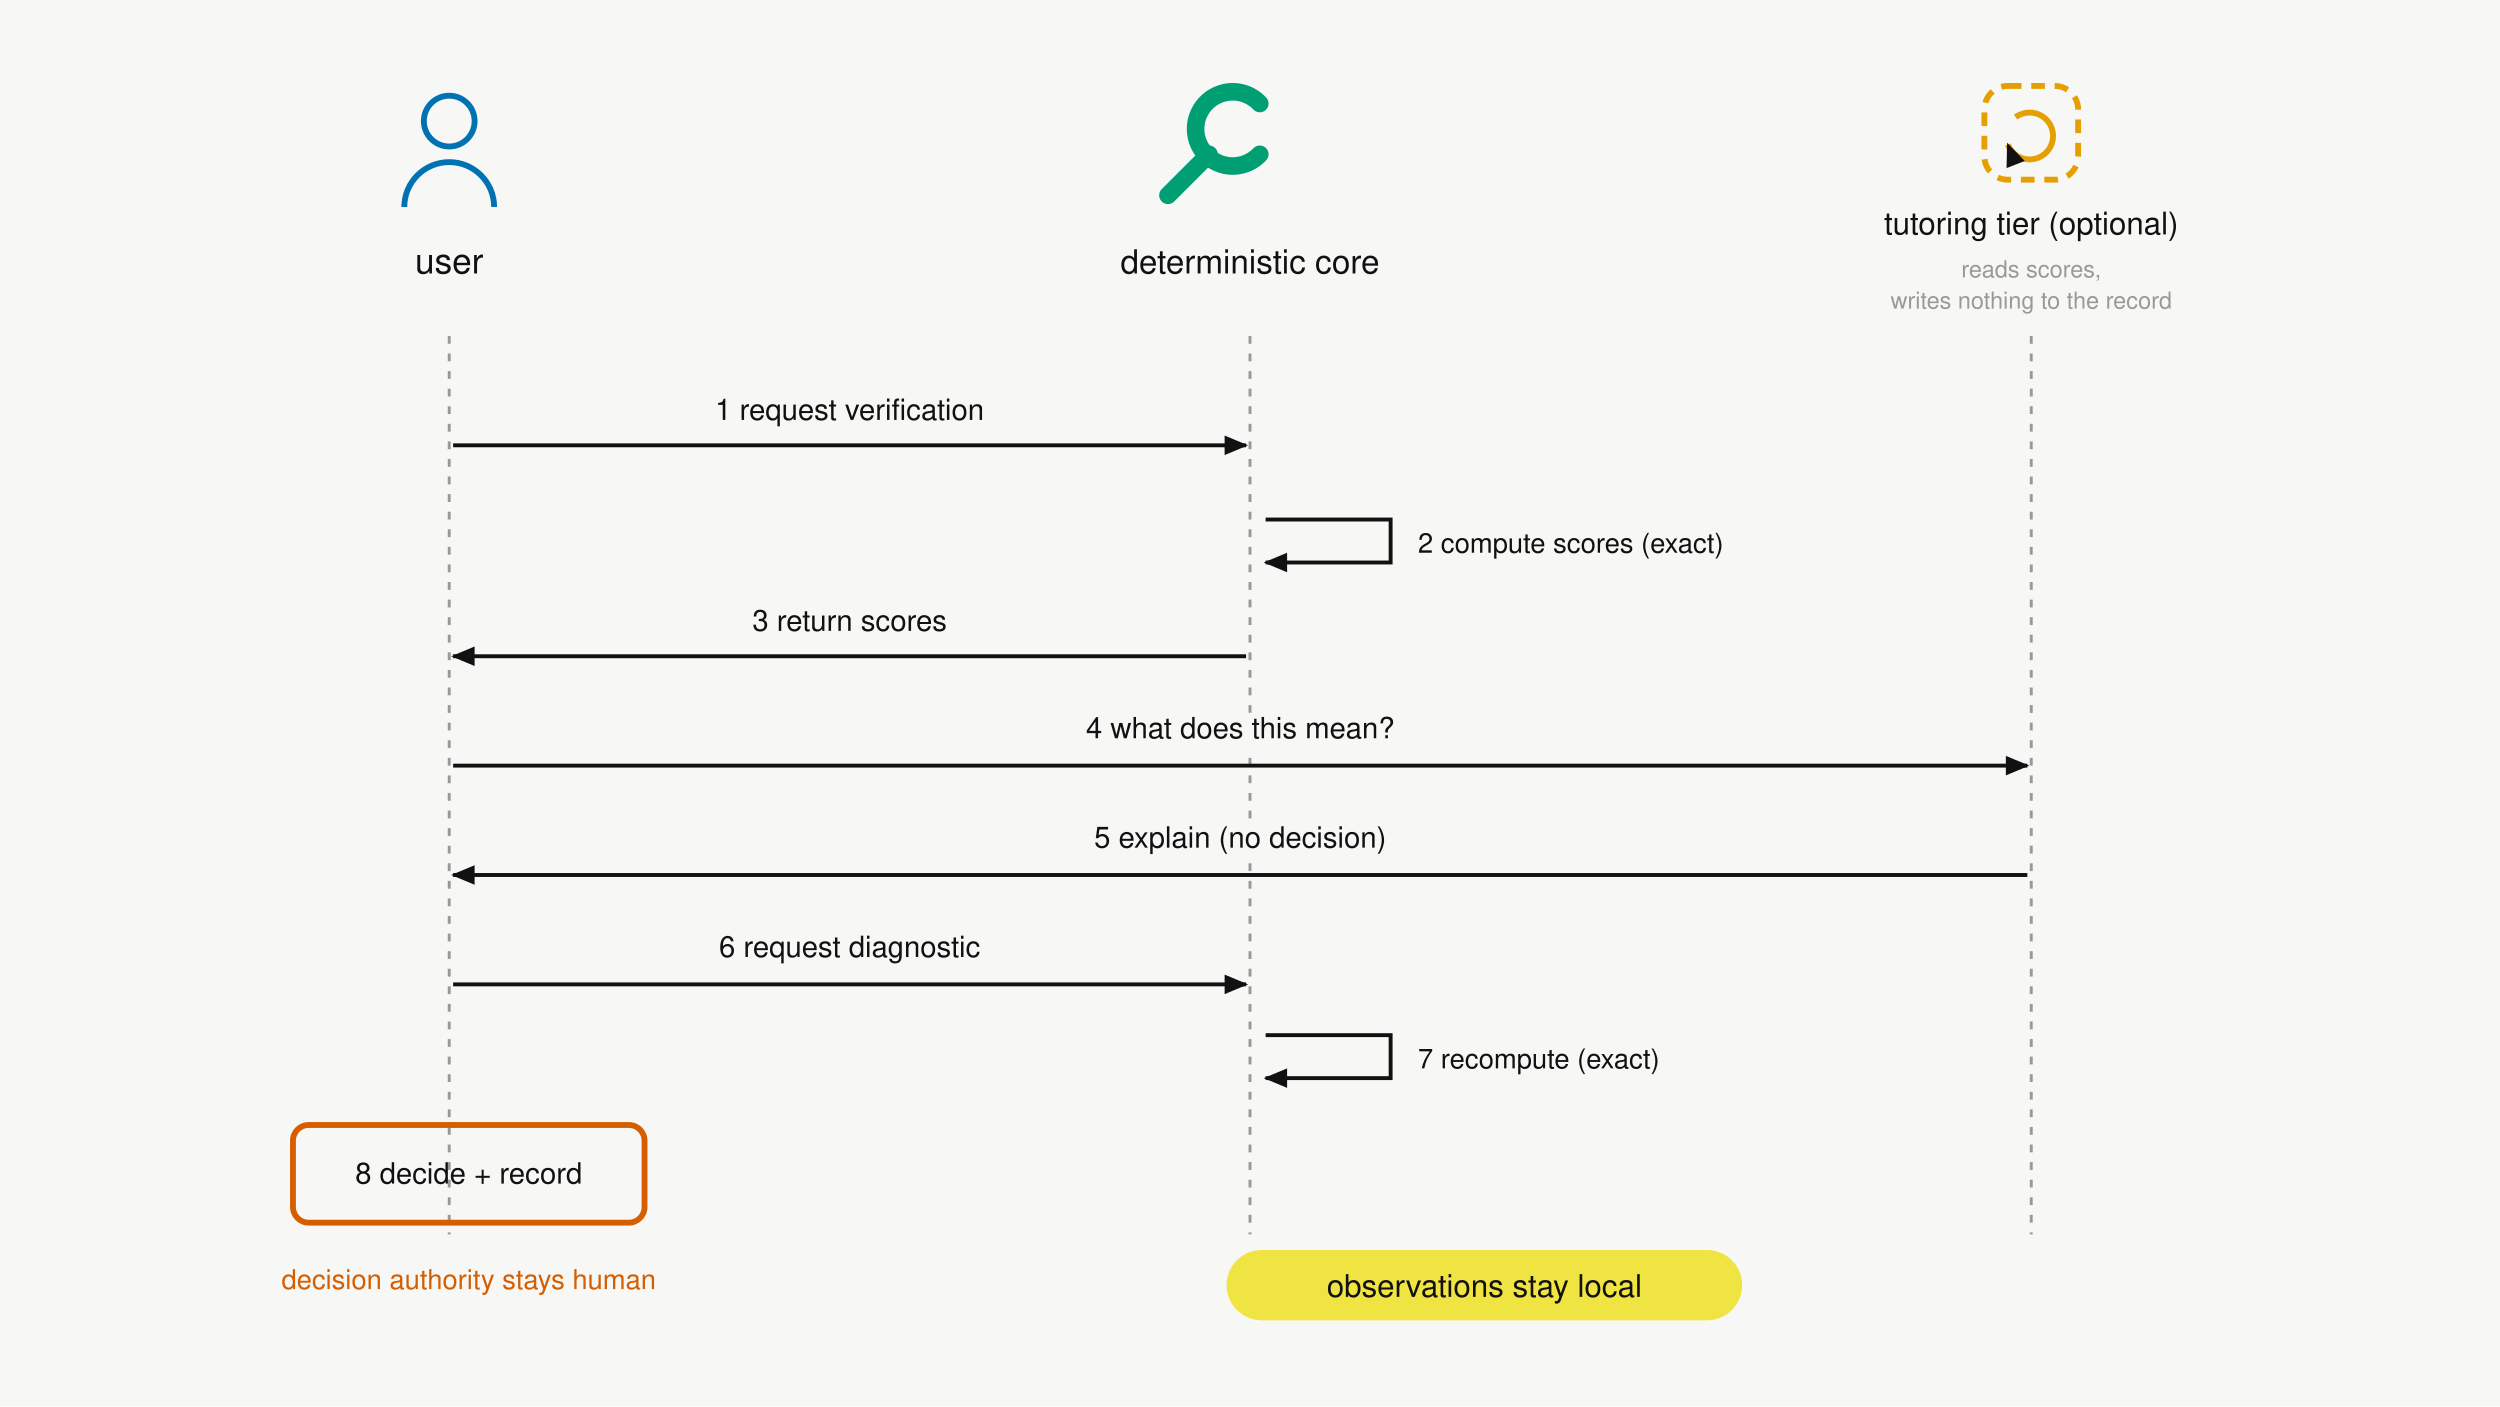
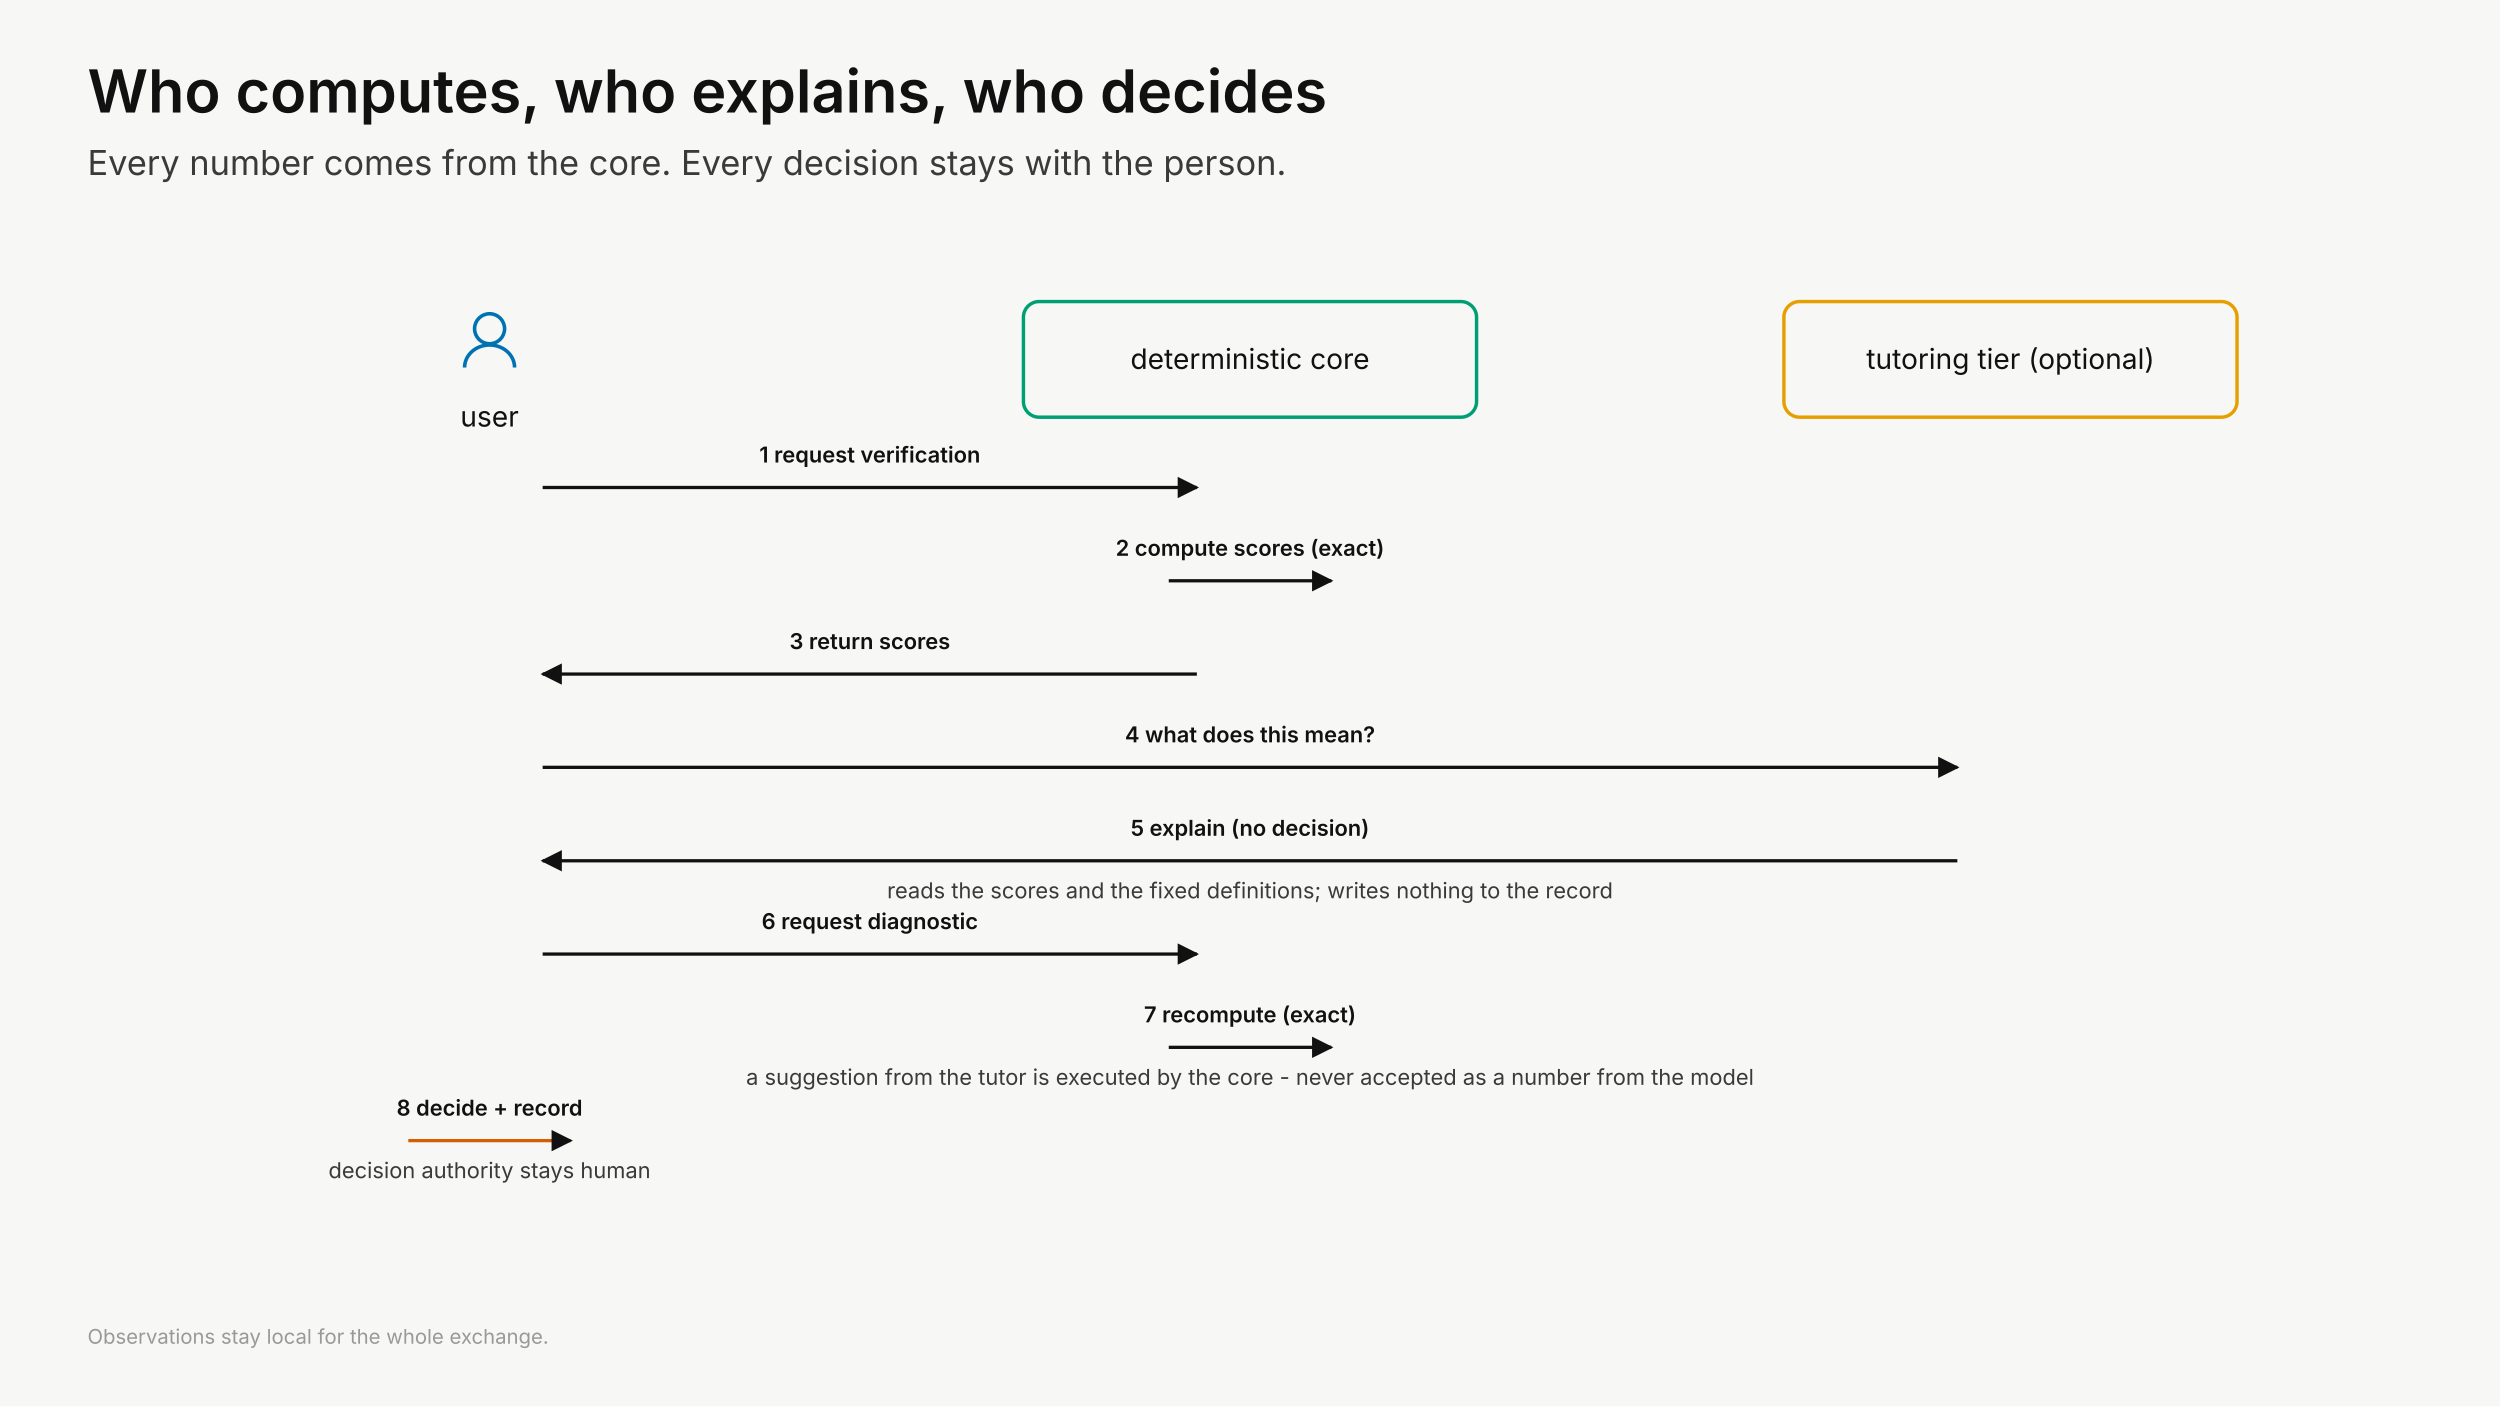
- <svg xmlns="http://www.w3.org/2000/svg" width="1280" height="720" viewBox="0 0 1280 720" font-family="Helvetica, Arial, sans-serif">
+ <svg xmlns="http://www.w3.org/2000/svg" width="1600" height="900" viewBox="0 0 1600 900" role="img">
  <defs>
-     <marker id="ah" markerWidth="12" markerHeight="10" refX="11" refY="5" orient="auto" markerUnits="userSpaceOnUse">
-       <path d="M0,0 L12,5 L0,10 Z" fill="#111111" />
-     </marker>
-     <marker id="ahG" markerWidth="12" markerHeight="10" refX="11" refY="5" orient="auto" markerUnits="userSpaceOnUse">
-       <path d="M0,0 L12,5 L0,10 Z" fill="#009E73" />
+     <marker id="ah142" viewBox="0 0 10 10" refX="9" refY="5" markerWidth="6.5" markerHeight="6.5" orient="auto-start-reverse">
+       <path d="M0,0 L10,5 L0,10 z" fill="#111111" />
    </marker>
  </defs>
-   <rect width="1280" height="720" fill="#F7F7F5" />
-   <circle cx="230" cy="62" r="13" fill="none" stroke="#0072B2" stroke-width="3" />
-   <path d="M207,106 a23,23 0 0 1 46,0" fill="none" stroke="#0072B2" stroke-width="3" />
-   <text x="230" y="140" font-size="18" fill="#111111" text-anchor="middle">user</text>
-   <g stroke="#009E73" stroke-width="9" fill="none" stroke-linecap="round" transform="translate(632,66)">
-     <path d="M13,-13 A19,19 0 1 0 13,13" />
-     <path d="M-13,13 L-34,34" />
-   </g>
-   <text x="640" y="140" font-size="17" fill="#111111" text-anchor="middle">deterministic core</text>
-   <rect x="1016" y="44" width="48" height="48" rx="12" fill="none" stroke="#E69F00" stroke-width="3" stroke-dasharray="7 5" />
-   <path d="M1032,60 a12,12 0 1 1 -4,14" fill="none" stroke="#E69F00" stroke-width="3" marker-end="url(#ah)" />
-   <text x="1040" y="120" font-size="16" fill="#111111" text-anchor="middle">tutoring tier (optional)</text>
-   <text x="1040" y="142" font-size="12" fill="#999999" text-anchor="middle">reads scores,</text>
-   <text x="1040" y="158" font-size="12" fill="#999999" text-anchor="middle">writes nothing to the record</text>
-   <line x1="230" y1="172" x2="230" y2="632" stroke="#999999" stroke-width="1.5" stroke-dasharray="4 5" />
-   <line x1="640" y1="172" x2="640" y2="632" stroke="#999999" stroke-width="1.5" stroke-dasharray="4 5" />
-   <line x1="1040" y1="172" x2="1040" y2="632" stroke="#999999" stroke-width="1.5" stroke-dasharray="4 5" />
-   <rect x="260" y="203" width="150" height="18" fill="#F7F7F5" />
-   <text x="435" y="215" font-size="15" fill="#111111" text-anchor="middle">1 request verification</text>
-   <line x1="232" y1="228" x2="638" y2="228" stroke="#111111" stroke-width="2" marker-end="url(#ah)" />
-   <path d="M648,266 h64 v22 h-64" fill="none" stroke="#111111" stroke-width="2" marker-end="url(#ah)" />
-   <text x="726" y="283" font-size="14" fill="#111111" text-anchor="start">2 compute scores (exact)</text>
-   <rect x="380" y="311" width="120" height="18" fill="#F7F7F5" />
-   <text x="435" y="323" font-size="15" fill="#111111" text-anchor="middle">3 return scores</text>
-   <line x1="638" y1="336" x2="232" y2="336" stroke="#111111" stroke-width="2" marker-end="url(#ah)" />
-   <rect x="545" y="365" width="190" height="18" fill="#F7F7F5" />
-   <text x="635" y="378" font-size="15" fill="#111111" text-anchor="middle">4 what does this mean?</text>
-   <line x1="232" y1="392" x2="1038" y2="392" stroke="#111111" stroke-width="2" marker-end="url(#ah)" />
-   <rect x="545" y="421" width="190" height="18" fill="#F7F7F5" />
-   <text x="635" y="434" font-size="15" fill="#111111" text-anchor="middle">5 explain (no decision)</text>
-   <line x1="1038" y1="448" x2="232" y2="448" stroke="#111111" stroke-width="2" marker-end="url(#ah)" />
-   <rect x="365" y="477" width="150" height="18" fill="#F7F7F5" />
-   <text x="435" y="490" font-size="15" fill="#111111" text-anchor="middle">6 request diagnostic</text>
-   <line x1="232" y1="504" x2="638" y2="504" stroke="#111111" stroke-width="2" marker-end="url(#ah)" />
-   <path d="M648,530 h64 v22 h-64" fill="none" stroke="#111111" stroke-width="2" marker-end="url(#ah)" />
-   <text x="726" y="547" font-size="14" fill="#111111" text-anchor="start">7 recompute (exact)</text>
-   <rect x="150" y="576" width="180" height="50" rx="8" fill="none" stroke="#D55E00" stroke-width="3" />
-   <text x="240" y="606" font-size="15" fill="#111111" text-anchor="middle">8 decide + record</text>
-   <text x="240" y="660" font-size="14" fill="#D55E00" text-anchor="middle">decision authority stays human</text>
-   <rect x="628" y="640" width="264" height="36" rx="18" fill="#F0E442" />
-   <text x="760" y="664" font-size="16" fill="#111111" text-anchor="middle">observations stay local</text>
+   <rect width="1600" height="900" fill="#F7F7F5" />
+   <text x="56.0" y="72.0" font-family="Inter, 'Helvetica Neue', Helvetica, Arial, sans-serif" font-size="38" fill="#111111" font-weight="600" text-anchor="start">Who computes, who explains, who decides</text>
+   <text x="56.0" y="112.0" font-family="Inter, 'Helvetica Neue', Helvetica, Arial, sans-serif" font-size="22" fill="#3A3A3A" font-weight="400" text-anchor="start">Every number comes from the core. Every decision stays with the person.</text>
+   <circle cx="313.333" cy="210.4" r="9.6" fill="none" stroke="#0072B2" stroke-width="2.3" />
+   <path d="M297.333,235.2 a16,14.4 0 0 1 32,0" fill="none" stroke="#0072B2" stroke-width="2.3" />
+   <text x="313.3" y="273.0" font-family="Inter, 'Helvetica Neue', Helvetica, Arial, sans-serif" font-size="18" fill="#111111" font-weight="400" text-anchor="middle">user</text>
+   <rect x="655.0" y="193.0" width="290.0" height="74.0" rx="10" fill="none" stroke="#009E73" stroke-width="2.2" />
+   <text x="800.0" y="236.1" font-family="Inter, 'Helvetica Neue', Helvetica, Arial, sans-serif" font-size="18" fill="#111111" font-weight="400" text-anchor="middle">deterministic core</text>
+   <rect x="1141.7" y="193.0" width="290.0" height="74.0" rx="10" fill="none" stroke="#E69F00" stroke-width="2.2" />
+   <text x="1286.7" y="236.1" font-family="Inter, 'Helvetica Neue', Helvetica, Arial, sans-serif" font-size="18" fill="#111111" font-weight="400" text-anchor="middle">tutoring tier (optional)</text>
+   <line x1="347.3" y1="312.0" x2="766.0" y2="312.0" stroke="#111111" stroke-width="2.1" marker-end="url(#ah142)" />
+   <text x="556.7" y="296.0" font-family="Inter, 'Helvetica Neue', Helvetica, Arial, sans-serif" font-size="14" fill="#111111" font-weight="600" text-anchor="middle">1 request verification</text>
+   <line x1="748.0" y1="371.7" x2="852.0" y2="371.7" stroke="#111111" stroke-width="2.1" marker-end="url(#ah142)" />
+   <text x="800.0" y="355.7" font-family="Inter, 'Helvetica Neue', Helvetica, Arial, sans-serif" font-size="14" fill="#111111" font-weight="600" text-anchor="middle">2 compute scores (exact)</text>
+   <line x1="766.0" y1="431.4" x2="347.3" y2="431.4" stroke="#111111" stroke-width="2.1" marker-end="url(#ah142)" />
+   <text x="556.7" y="415.4" font-family="Inter, 'Helvetica Neue', Helvetica, Arial, sans-serif" font-size="14" fill="#111111" font-weight="600" text-anchor="middle">3 return scores</text>
+   <line x1="347.3" y1="491.1" x2="1252.7" y2="491.1" stroke="#111111" stroke-width="2.1" marker-end="url(#ah142)" />
+   <text x="800.0" y="475.1" font-family="Inter, 'Helvetica Neue', Helvetica, Arial, sans-serif" font-size="14" fill="#111111" font-weight="600" text-anchor="middle">4 what does this mean?</text>
+   <line x1="1252.7" y1="550.9" x2="347.3" y2="550.9" stroke="#111111" stroke-width="2.1" marker-end="url(#ah142)" />
+   <text x="800.0" y="534.9" font-family="Inter, 'Helvetica Neue', Helvetica, Arial, sans-serif" font-size="14" fill="#111111" font-weight="600" text-anchor="middle">5 explain (no decision)</text>
+   <text x="800.0" y="574.9" font-family="Inter, 'Helvetica Neue', Helvetica, Arial, sans-serif" font-size="14" fill="#3A3A3A" font-weight="400" text-anchor="middle">reads the scores and the fixed definitions; writes nothing to the record</text>
+   <line x1="347.3" y1="610.6" x2="766.0" y2="610.6" stroke="#111111" stroke-width="2.1" marker-end="url(#ah142)" />
+   <text x="556.7" y="594.6" font-family="Inter, 'Helvetica Neue', Helvetica, Arial, sans-serif" font-size="14" fill="#111111" font-weight="600" text-anchor="middle">6 request diagnostic</text>
+   <line x1="748.0" y1="670.3" x2="852.0" y2="670.3" stroke="#111111" stroke-width="2.1" marker-end="url(#ah142)" />
+   <text x="800.0" y="654.3" font-family="Inter, 'Helvetica Neue', Helvetica, Arial, sans-serif" font-size="14" fill="#111111" font-weight="600" text-anchor="middle">7 recompute (exact)</text>
+   <text x="800.0" y="694.3" font-family="Inter, 'Helvetica Neue', Helvetica, Arial, sans-serif" font-size="14" fill="#3A3A3A" font-weight="400" text-anchor="middle">a suggestion from the tutor is executed by the core - never accepted as a number from the model</text>
+   <line x1="261.3" y1="730.0" x2="365.3" y2="730.0" stroke="#D55E00" stroke-width="2.1" marker-end="url(#ah142)" />
+   <text x="313.3" y="714.0" font-family="Inter, 'Helvetica Neue', Helvetica, Arial, sans-serif" font-size="14" fill="#111111" font-weight="600" text-anchor="middle">8 decide + record</text>
+   <text x="313.3" y="754.0" font-family="Inter, 'Helvetica Neue', Helvetica, Arial, sans-serif" font-size="14" fill="#3A3A3A" font-weight="400" text-anchor="middle">decision authority stays human</text>
+   <text x="56.0" y="860.0" font-family="Inter, 'Helvetica Neue', Helvetica, Arial, sans-serif" font-size="13" fill="#999999" font-weight="400" text-anchor="start">Observations stay local for the whole exchange.</text>
</svg>
